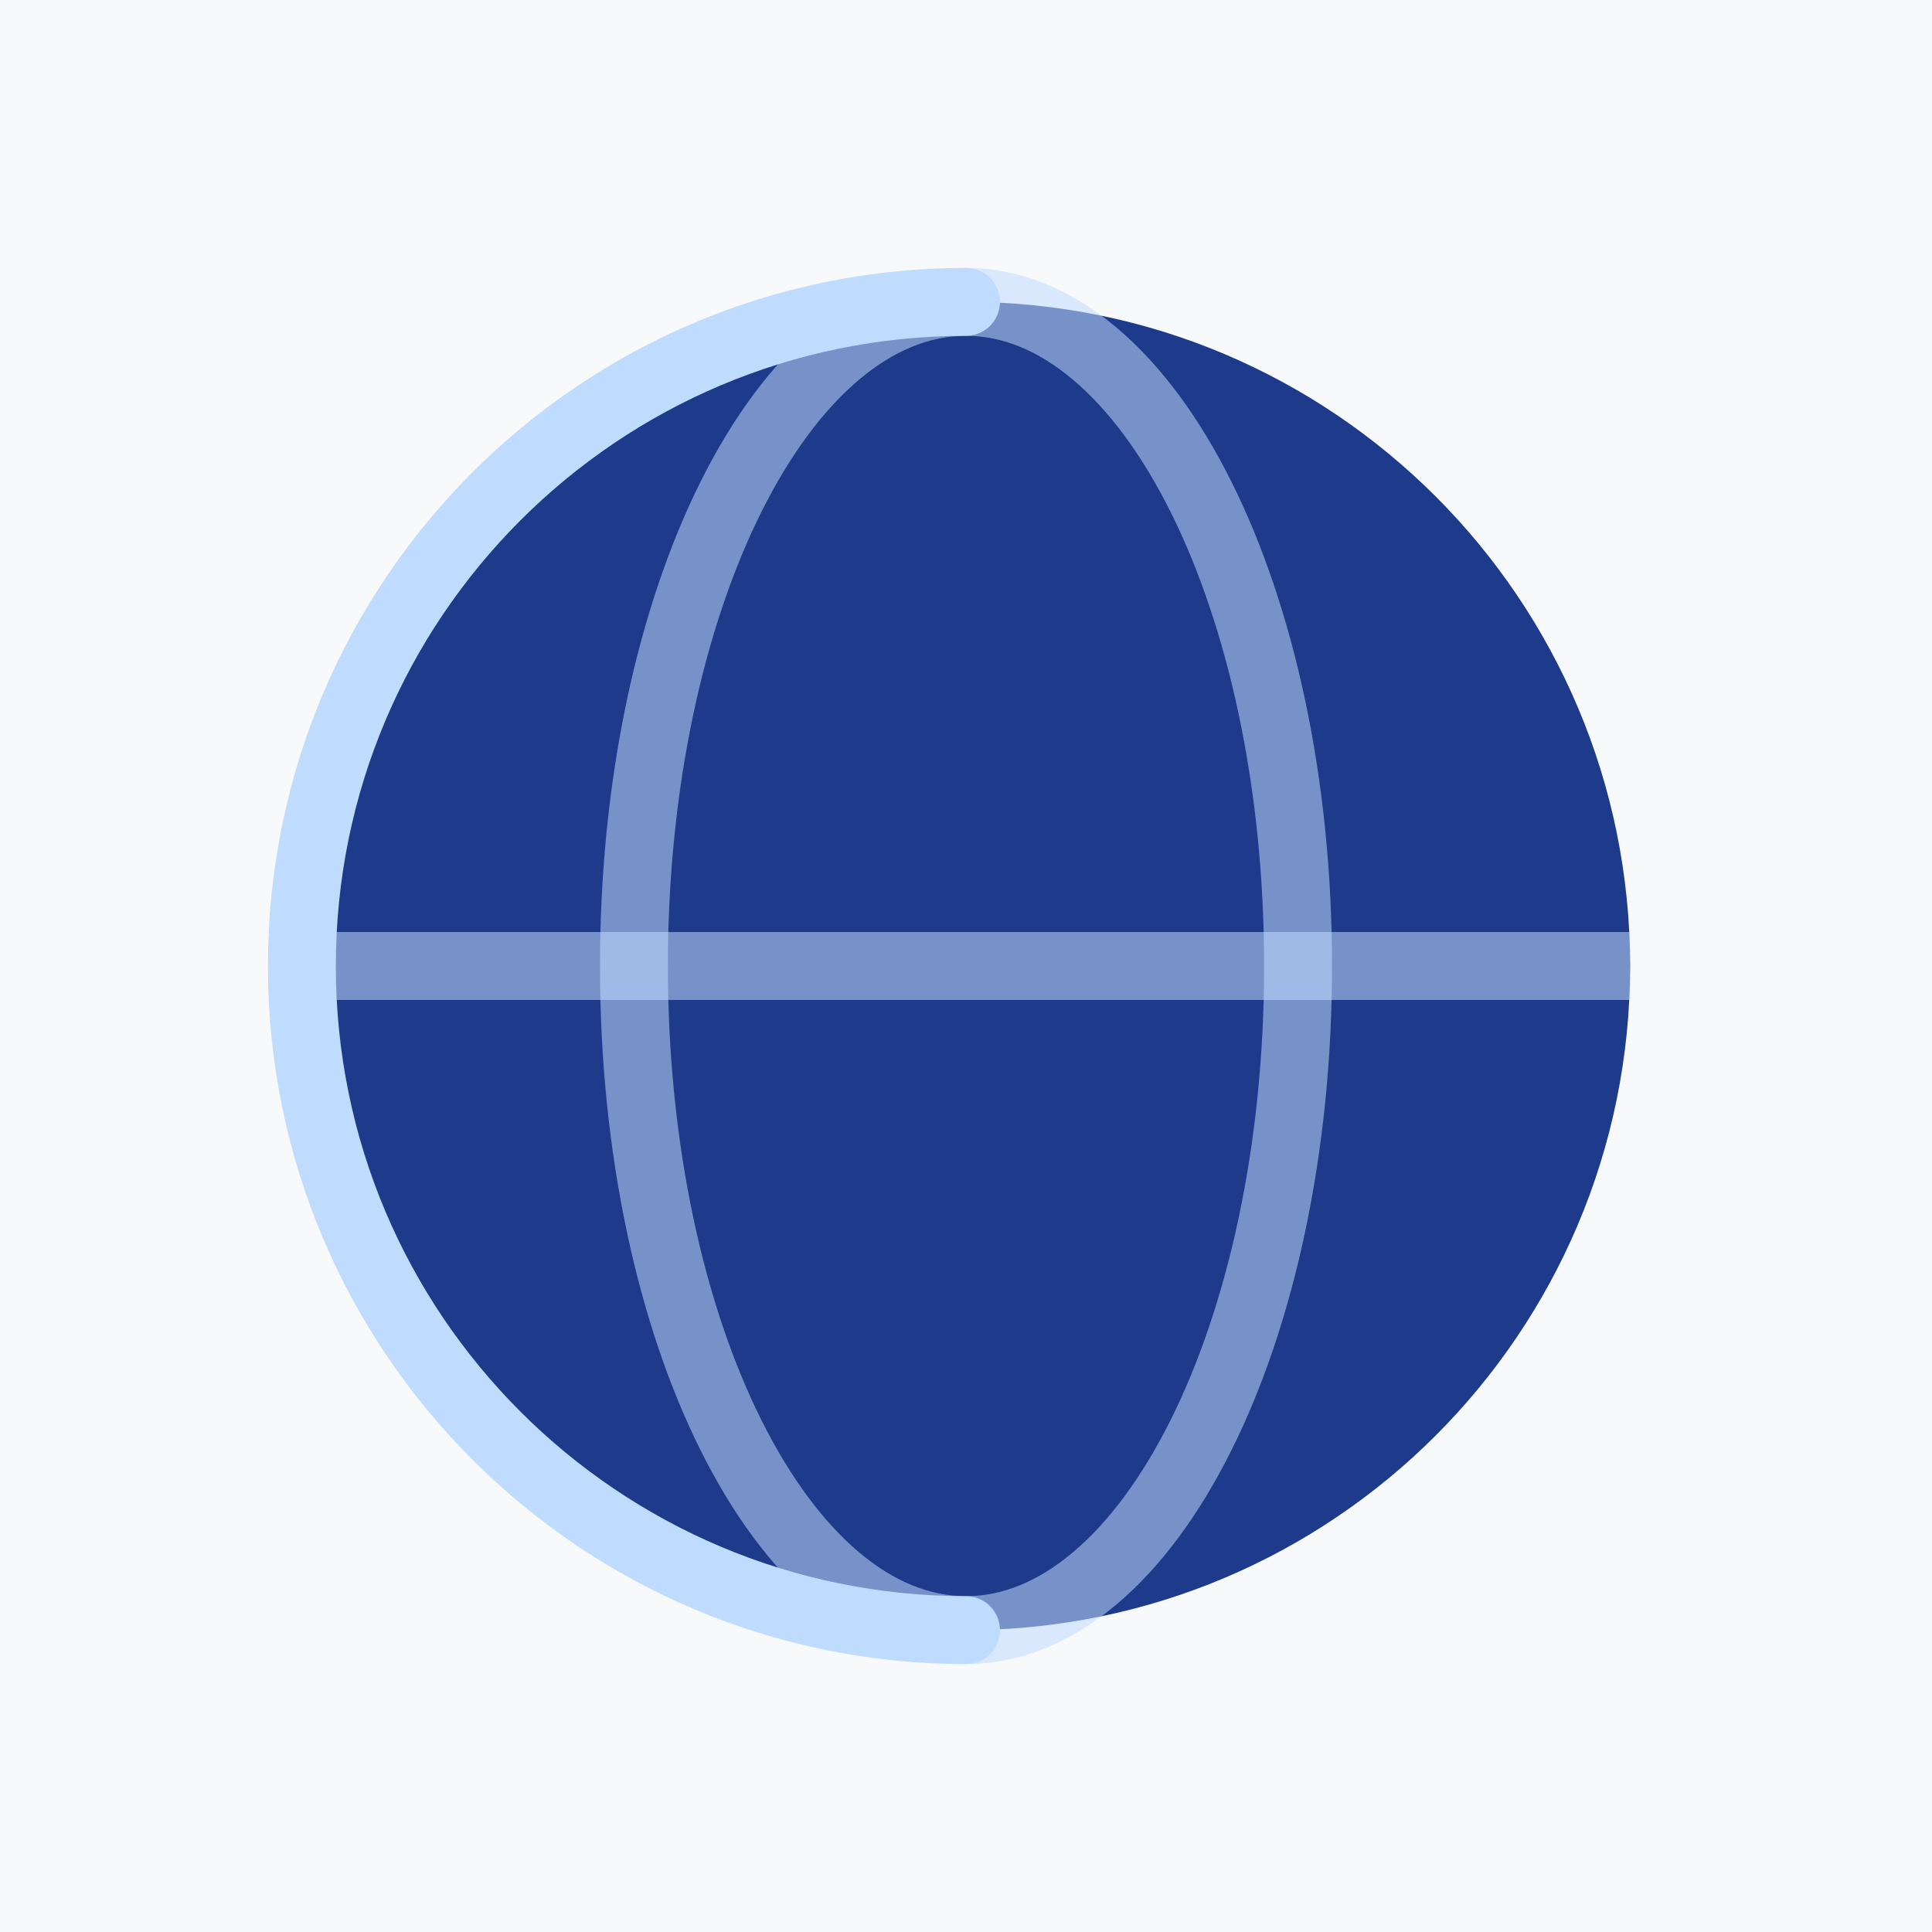
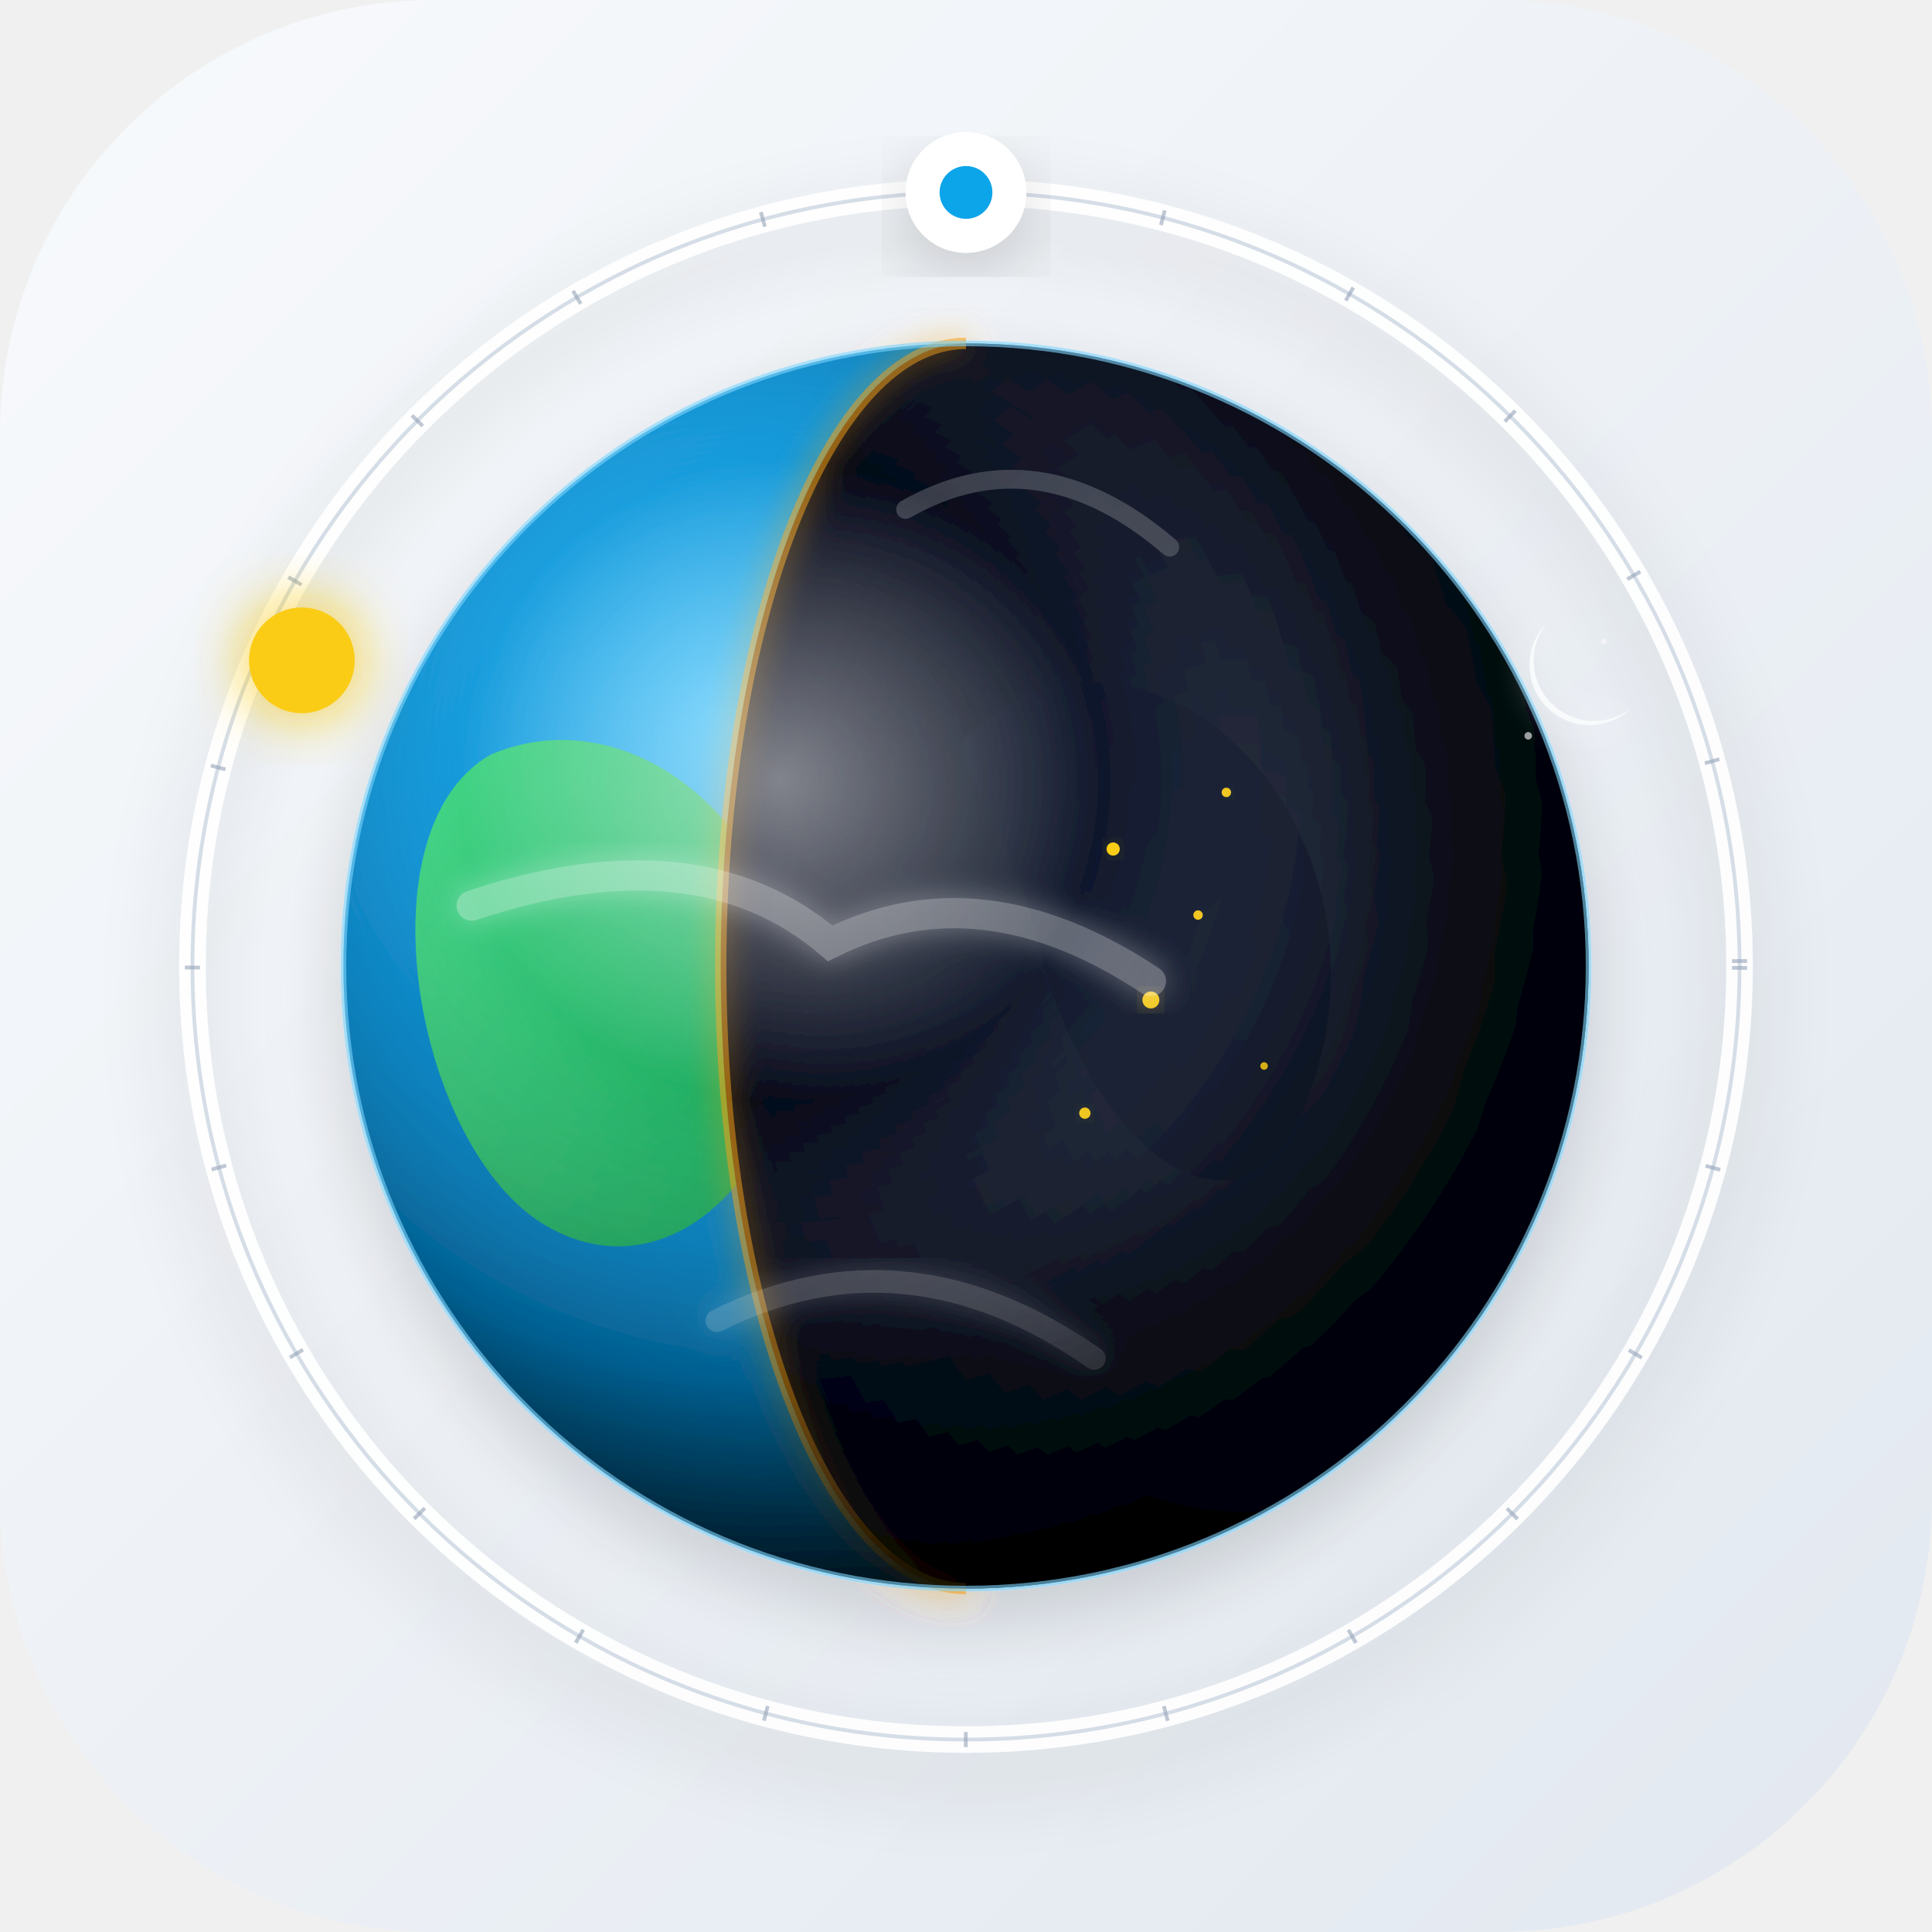
- <svg xmlns="http://www.w3.org/2000/svg" viewBox="0 0 512 512" fill="none">
-   <rect width="512" height="512" fill="#f8f9fa" />
-   <circle cx="256" cy="256" r="176" fill="#1E3A8A" />
-   <path d="M256 80a176 176 0 0 0 0 352" stroke="#BFDBFE" stroke-width="18" stroke-linecap="round" />
-   <ellipse cx="256" cy="256" rx="88" ry="176" stroke="#BFDBFE" stroke-width="18" opacity="0.55" />
-   <line x1="80" y1="256" x2="432" y2="256" stroke="#BFDBFE" stroke-width="18" opacity="0.55" />
+ <svg xmlns="http://www.w3.org/2000/svg" width="1024" height="1024" viewBox="0 0 1024 1024">
+   <defs>
+     <linearGradient id="bgGrad" x1="0%" y1="0%" x2="100%" y2="100%">
+       <stop offset="0%" stop-color="#f8fafc" />
+       <stop offset="100%" stop-color="#e2e8f0" />
+     </linearGradient>
+     <radialGradient id="oceanDay" cx="30%" cy="30%" r="70%">
+       <stop offset="0%" stop-color="#38bdf8" />
+       <stop offset="50%" stop-color="#0284c7" />
+       <stop offset="100%" stop-color="#0369a1" />
+     </radialGradient>
+     <radialGradient id="oceanNight" cx="60%" cy="50%" r="60%">
+       <stop offset="0%" stop-color="#1e293b" />
+       <stop offset="100%" stop-color="#020617" />
+     </radialGradient>
+     <linearGradient id="landGrad" x1="0%" y1="0%" x2="100%" y2="100%">
+       <stop offset="0%" stop-color="#4ade80" />
+       <stop offset="100%" stop-color="#16a34a" />
+     </linearGradient>
+     <radialGradient id="globeVolume" cx="35%" cy="35%" r="65%">
+       <stop offset="0%" stop-color="#ffffff" stop-opacity="0.5" />
+       <stop offset="40%" stop-color="#ffffff" stop-opacity="0" />
+       <stop offset="75%" stop-color="#000000" stop-opacity="0.2" />
+       <stop offset="100%" stop-color="#000000" stop-opacity="0.8" />
+     </radialGradient>
+     <filter id="glow" x="-30%" y="-30%" width="160%" height="160%">
+       <feGaussianBlur stdDeviation="8" result="blur" />
+       <feComposite in="SourceGraphic" in2="blur" operator="over" />
+     </filter>
+     <filter id="strongGlow" x="-50%" y="-50%" width="200%" height="200%">
+       <feGaussianBlur stdDeviation="16" result="blur" />
+       <feComposite in="SourceGraphic" in2="blur" operator="over" />
+     </filter>
+     <filter id="dropShadow" x="-20%" y="-20%" width="140%" height="140%">
+       <feDropShadow dx="0" dy="15" stdDeviation="20" flood-opacity="0.15" />
+     </filter>
+     <clipPath id="nightClip">
+       <path d="M 512 182 A 130 330 0 0 0 512 842 A 330 330 0 0 0 512 182 Z" />
+     </clipPath>
+   </defs>
+   <rect width="1024" height="1024" rx="230" fill="url(#bgGrad)" />
+   <circle cx="512" cy="512" r="410" fill="none" stroke="#ffffff" stroke-width="14" opacity="0.9" filter="url(#dropShadow)" />
+   <circle cx="512" cy="512" r="410" fill="none" stroke="#cbd5e1" stroke-width="2" opacity="0.8" />
+   <circle cx="512" cy="512" r="410" fill="none" stroke="#94a3b8" stroke-width="8" stroke-dasharray="2 105.2" opacity="0.6" />
+   <g filter="url(#dropShadow)">
+     <circle cx="512" cy="102" r="32" fill="#ffffff" />
+     <circle cx="512" cy="102" r="14" fill="#0ea5e9" />
+   </g>
+   <g filter="url(#dropShadow)">
+     <circle cx="512" cy="512" r="330" fill="url(#oceanDay)" />
+     <path d="M 260 400 C 330 370, 410 430, 420 520 C 430 610, 360 690, 290 650 C 220 610, 190 440, 260 400 Z" fill="url(#landGrad)" opacity="0.9" />
+     <path d="M 440 280 C 480 260, 530 300, 510 380 C 490 430, 420 390, 440 280 Z" fill="url(#landGrad)" opacity="0.9" />
+     <path d="M 512 182 A 130 330 0 0 0 512 842 A 330 330 0 0 0 512 182 Z" fill="url(#oceanNight)" />
+     <g clip-path="url(#nightClip)">
+       <path d="M 540 370 C 630 330, 730 440, 700 560 C 670 680, 580 620, 550 500 C 520 380, 480 410, 540 370 Z" fill="#0f172a" opacity="0.8" />
+       <circle cx="590" cy="450" r="3.5" fill="#facc15" filter="url(#glow)" />
+       <circle cx="635" cy="485" r="2.5" fill="#facc15" filter="url(#glow)" />
+       <circle cx="610" cy="530" r="4.5" fill="#facc15" filter="url(#glow)" />
+       <circle cx="670" cy="565" r="2" fill="#facc15" filter="url(#glow)" />
+       <circle cx="575" cy="590" r="3" fill="#facc15" filter="url(#glow)" />
+       <circle cx="650" cy="420" r="2.5" fill="#facc15" filter="url(#glow)" />
+     </g>
+     <path d="M 512 182 A 130 330 0 0 0 512 842" fill="none" stroke="#f59e0b" stroke-width="6" opacity="0.6" filter="url(#glow)" />
+     <path d="M 250 480 Q 370 440 440 500 Q 520 460 610 520" fill="none" stroke="#ffffff" stroke-width="16" stroke-linecap="round" opacity="0.35" filter="url(#glow)" />
+     <path d="M 380 700 Q 480 650 580 720" fill="none" stroke="#ffffff" stroke-width="12" stroke-linecap="round" opacity="0.25" filter="url(#glow)" />
+     <path d="M 480 270 Q 550 230 620 290" fill="none" stroke="#ffffff" stroke-width="10" stroke-linecap="round" opacity="0.2" />
+     <circle cx="512" cy="512" r="330" fill="url(#globeVolume)" />
+     <circle cx="512" cy="512" r="330" fill="none" stroke="#7dd3fc" stroke-width="3" opacity="0.6" />
+   </g>
+   <circle cx="160" cy="350" r="28" fill="#facc15" filter="url(#strongGlow)" />
+   <path d="M 820 330 A 24 24 0 1 0 865 375 A 32 32 0 0 1 820 330 Z" fill="#f8fafc" filter="url(#glow)" />
+   <circle cx="850" cy="340" r="1.5" fill="#ffffff" opacity="0.5" />
+   <circle cx="810" cy="390" r="2" fill="#ffffff" opacity="0.6" />
</svg>
